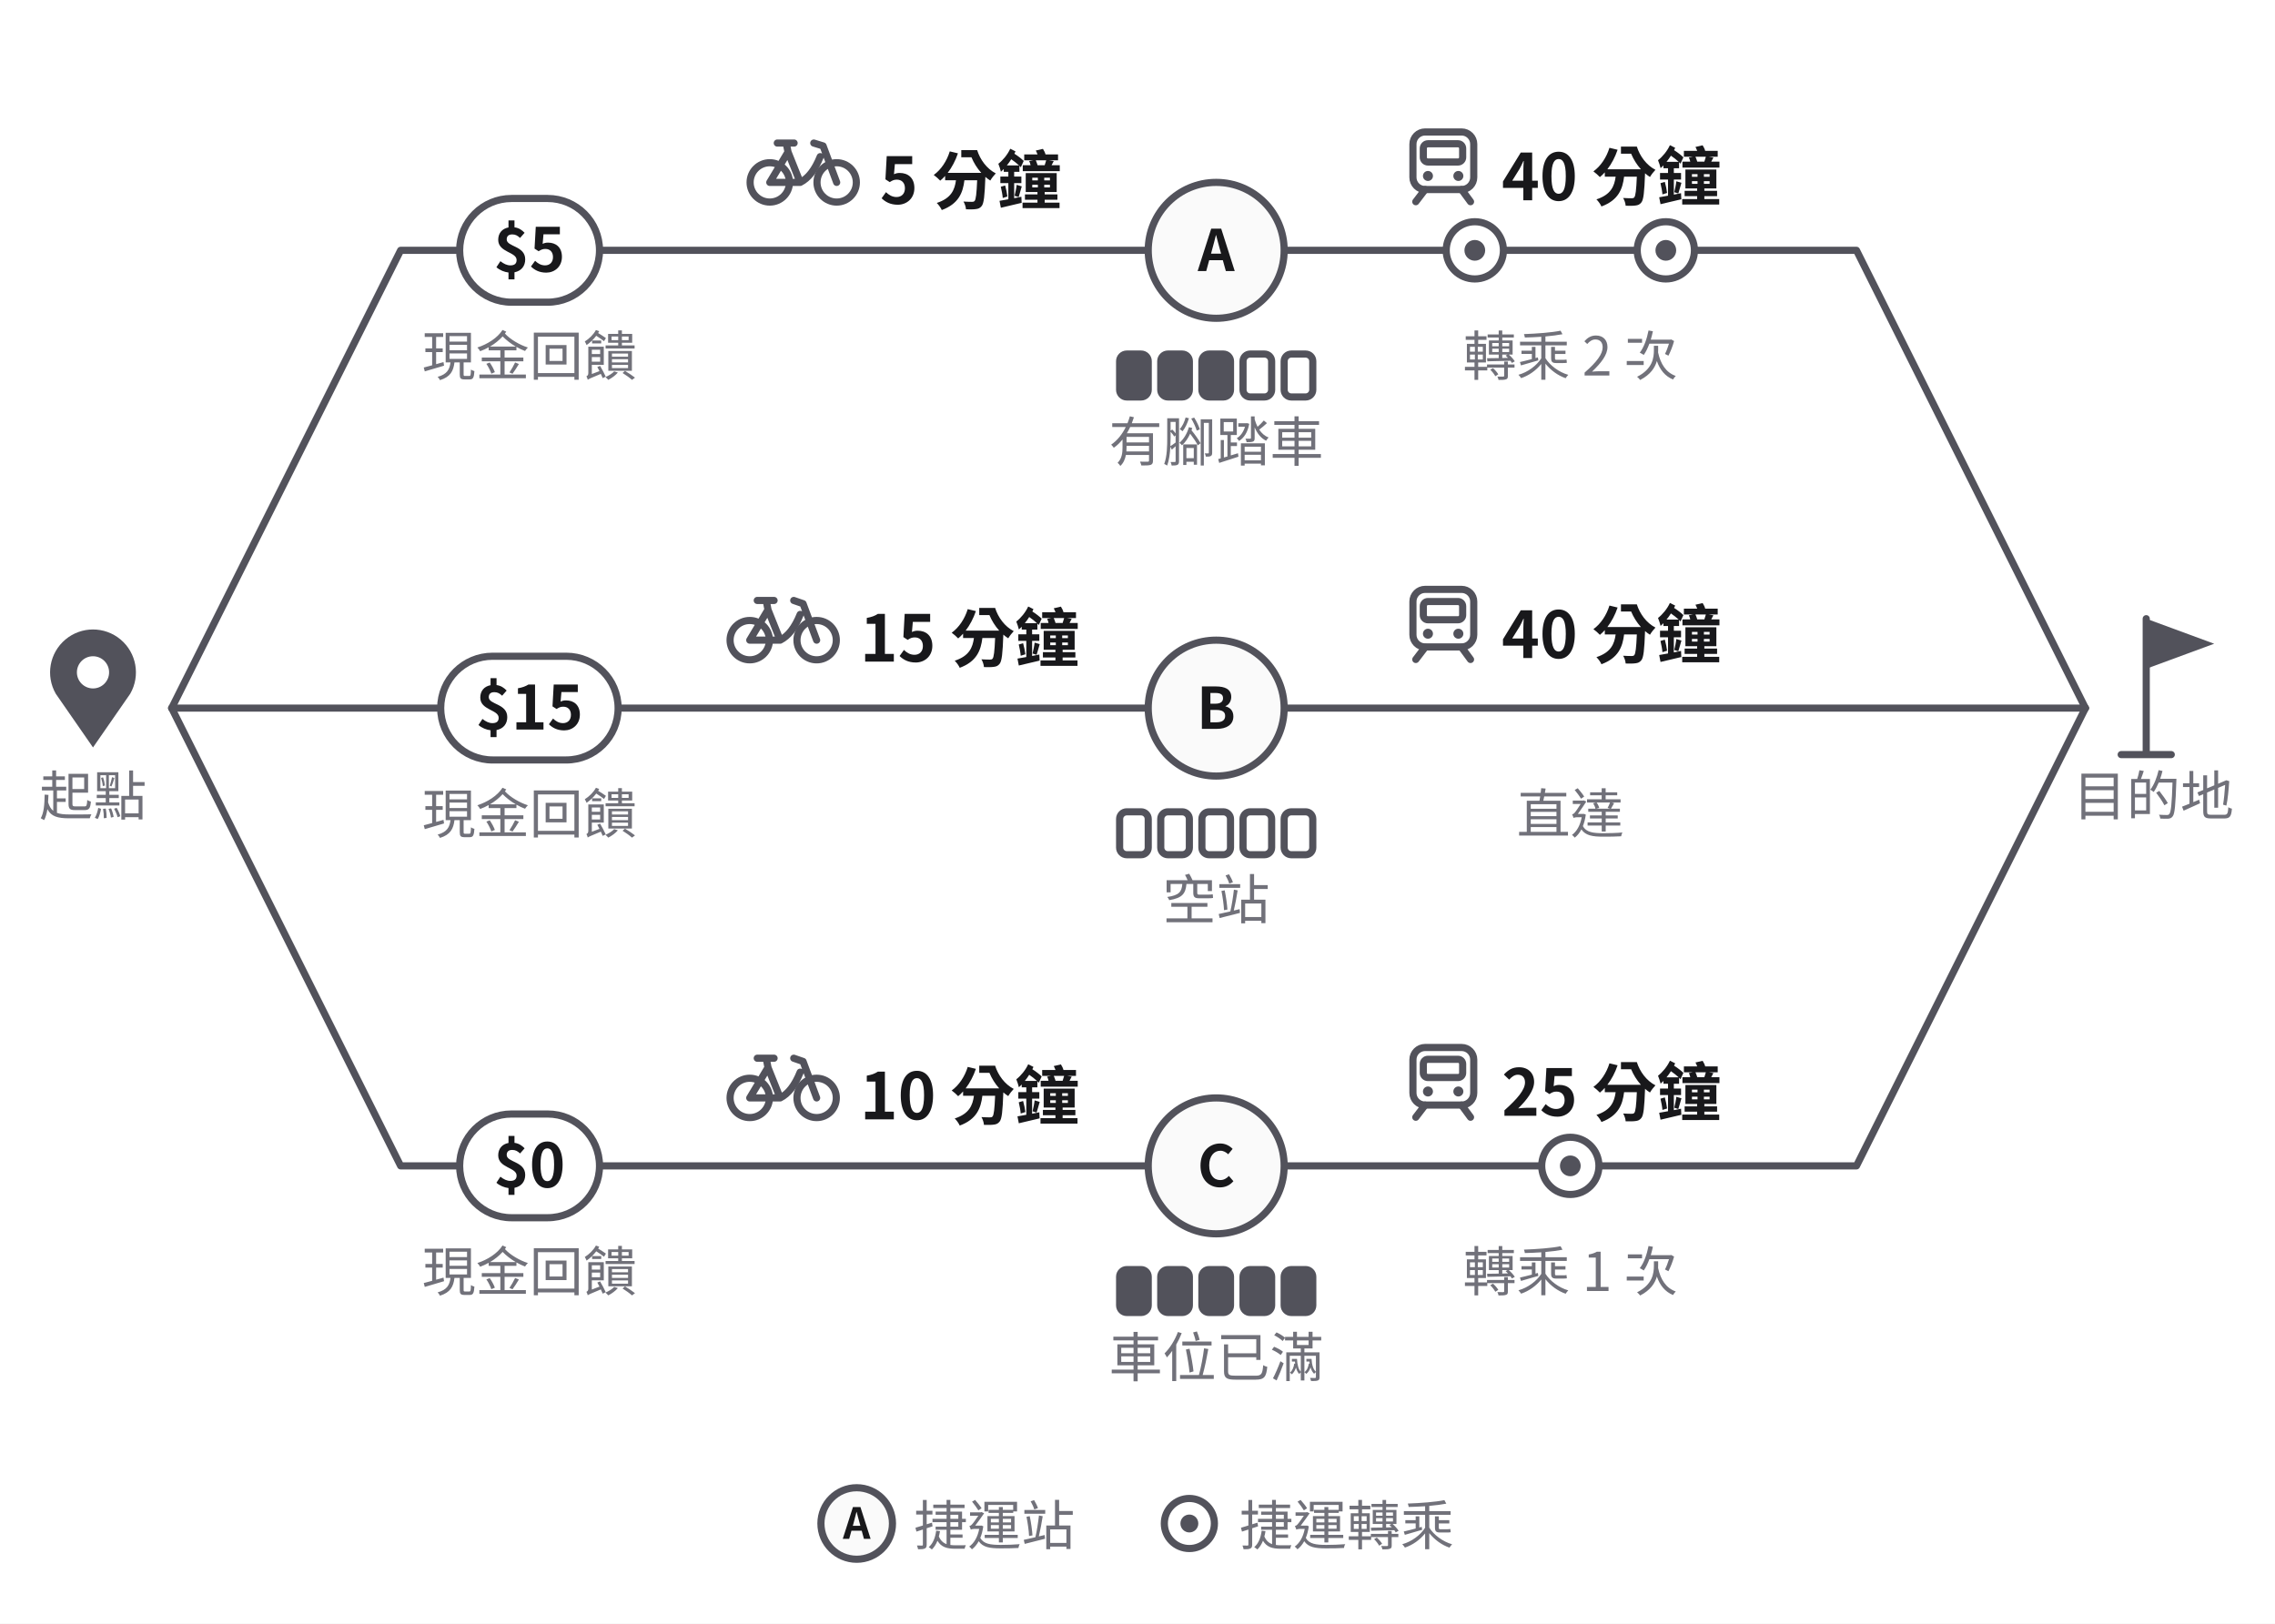
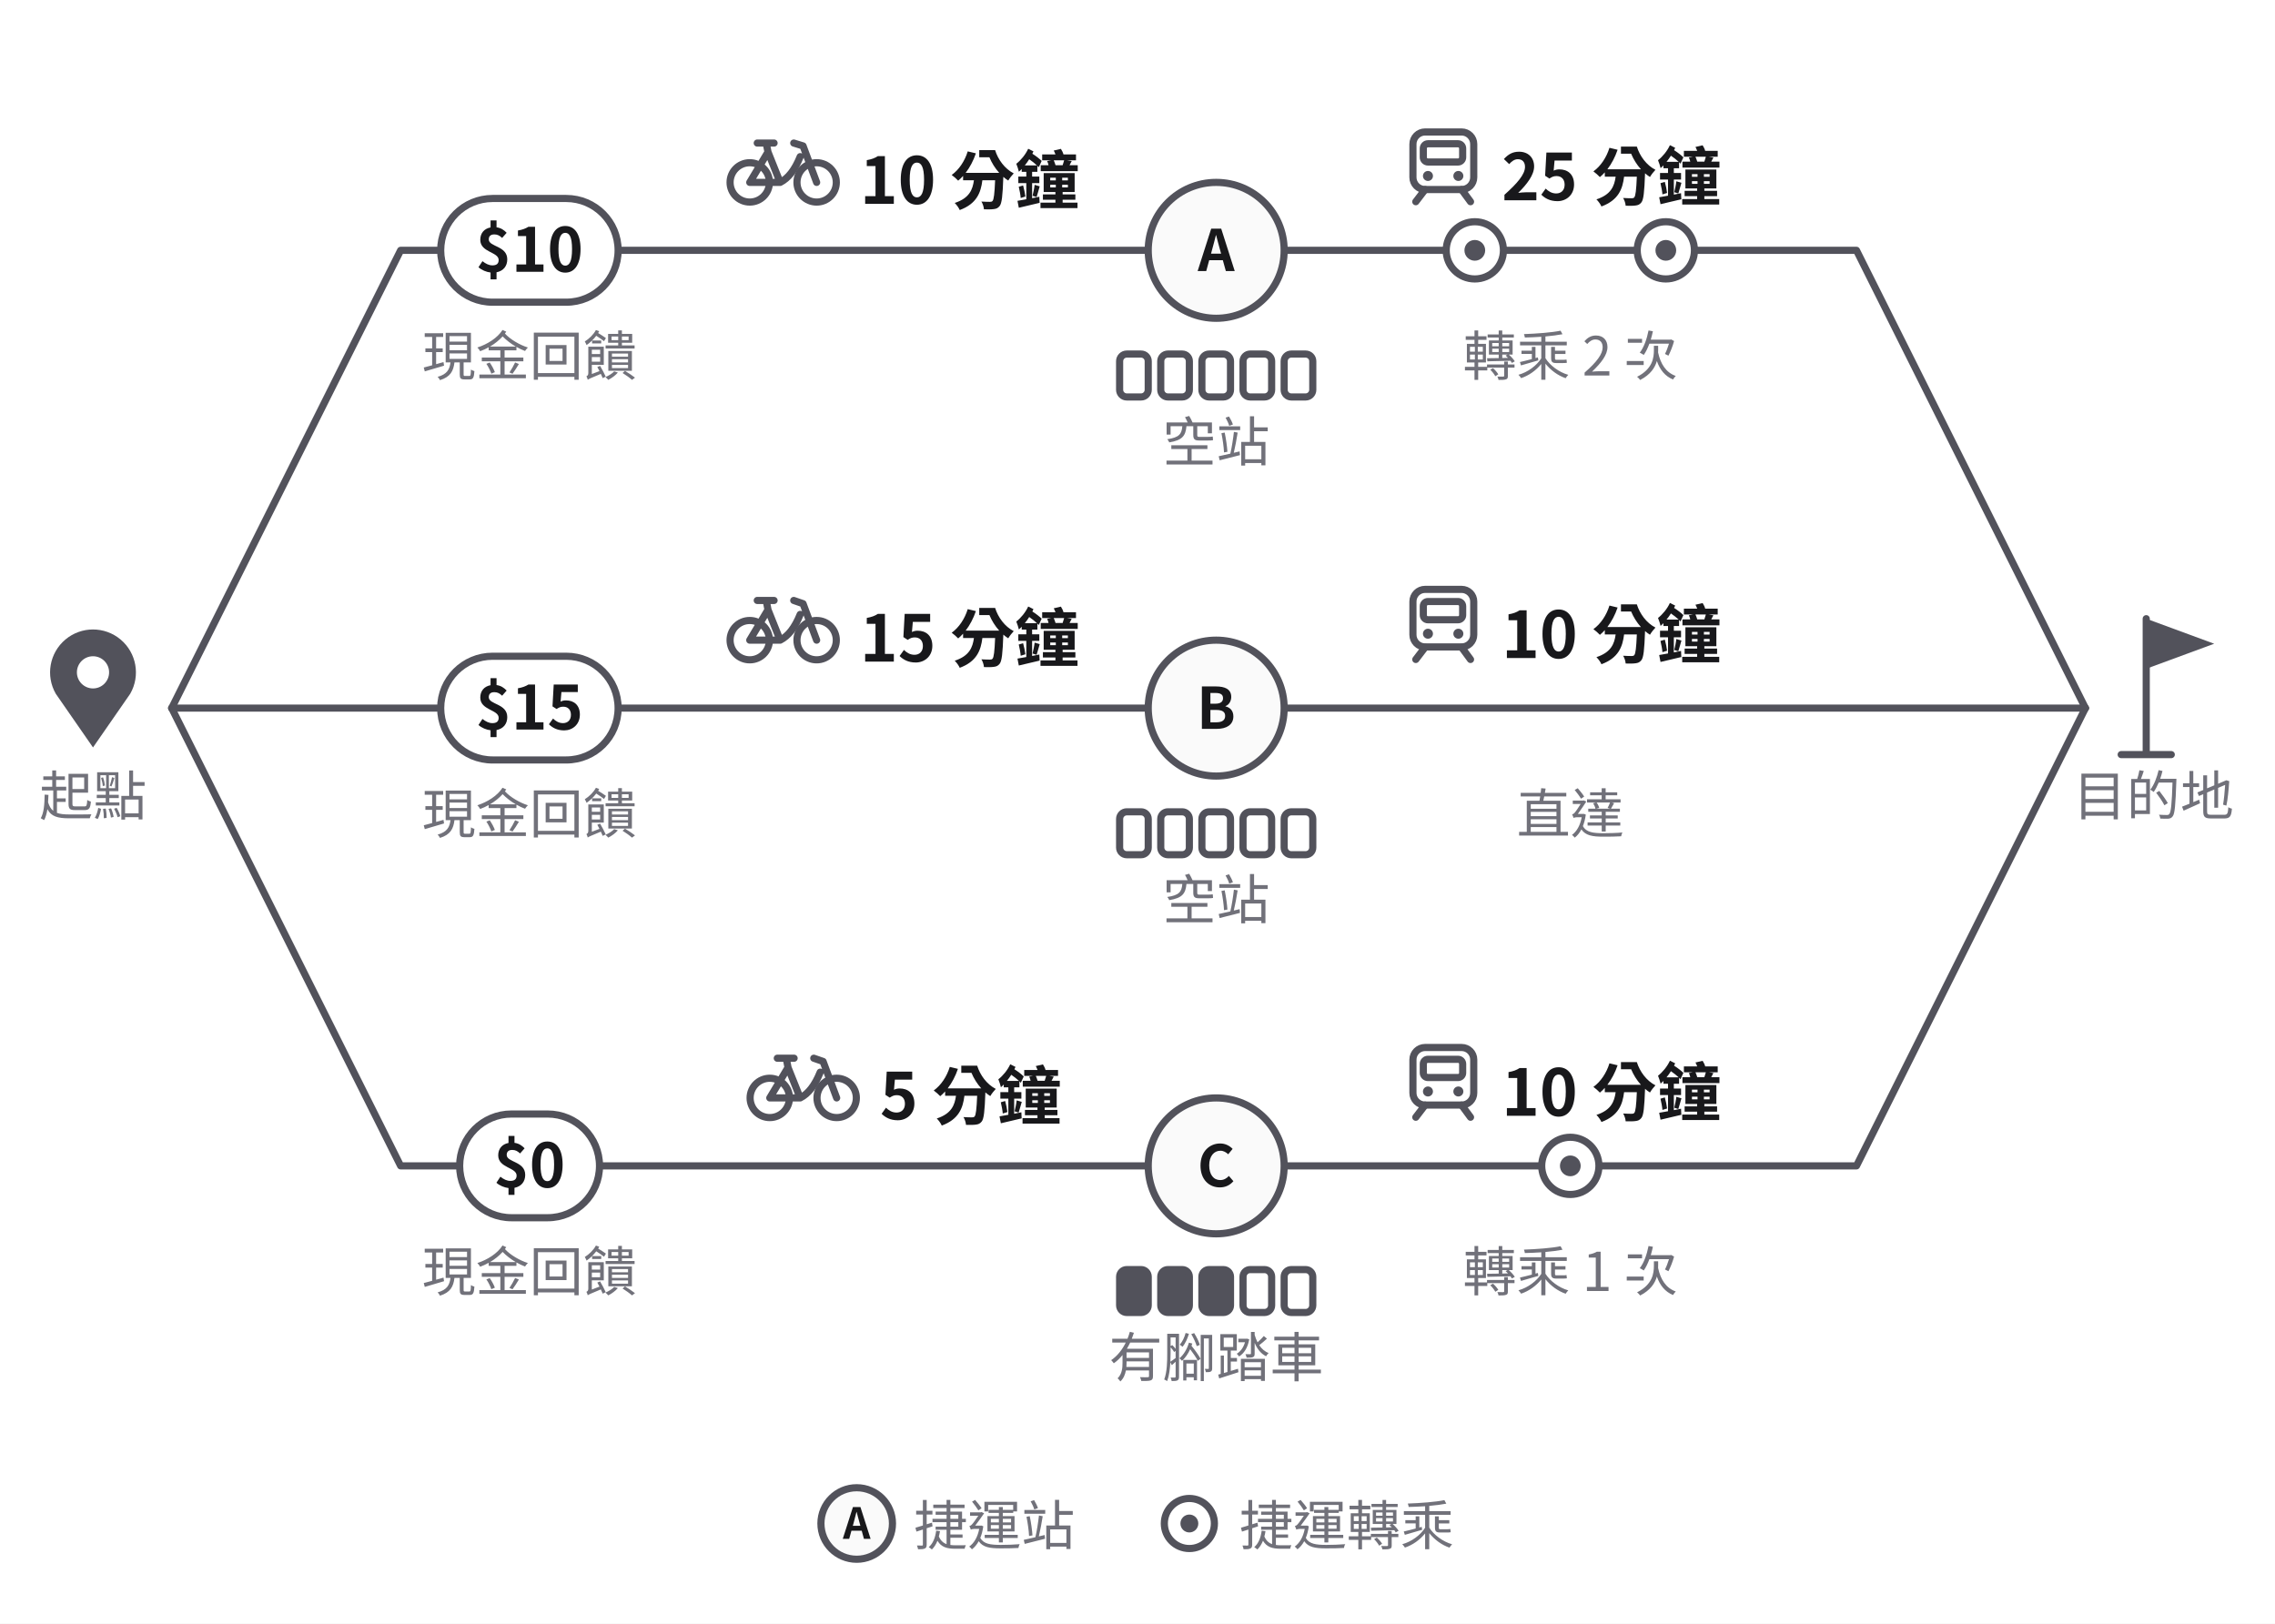
<svg xmlns="http://www.w3.org/2000/svg" viewBox="0 0 636 454" width="636" height="454" style="display:block;width:100%;max-width:480px;height:auto;margin:0 auto" role="img" aria-label="三條路線：騎腳踏車到捷運站，再搭捷運前往目的地">
  <style>.rs-bg{fill:#ffffff}.rs-tx{fill:#18181b}.rs-mu{fill:#71717a}.rs-ln{fill:none;stroke:#52525b}.rs-ink{fill:#52525b}.rs-paper{fill:#ffffff}.rs-box{fill:#ffffff;stroke:#52525b}.rs-band{fill:#fafafa;stroke:#52525b}.rs-slot{stroke:#52525b}</style>
  <rect width="636" height="454" class="rs-bg" />
  <g font-family="system-ui,-apple-system,'Segoe UI','Noto Sans TC','Noto Sans CJK TC','PingFang TC','Microsoft JhengHei',sans-serif">
    <g class="rs-ln" stroke-width="2" stroke-linejoin="round" stroke-linecap="round">
      <path d="M48.0,198.0 L112.0,70.0 L321.0,70.0" />
      <path d="M359.0,70.0 L519.0,70.0 L583.0,198.0" />
      <path d="M48.0,198.0 L112.0,198.0 L321.0,198.0" />
      <path d="M359.0,198.0 L519.0,198.0 L583.0,198.0" />
      <path d="M48.0,198.0 L112.0,326.0 L321.0,326.0" />
      <path d="M359.0,326.0 L519.0,326.0 L583.0,198.0" />
    </g>
-     <rect x="128.5" y="55.5" width="39.1" height="29.0" rx="14.5" class="rs-box" stroke-width="2" />
-     <text x="148.0" y="76.0" font-size="17" font-weight="600" class="rs-tx" text-anchor="middle">$5</text>
+     <rect x="123.2" y="55.5" width="49.6" height="29.0" rx="14.5" class="rs-box" stroke-width="2" />
+     <text x="148.0" y="76.0" font-size="17" font-weight="600" class="rs-tx" text-anchor="middle">$10</text>
    <text x="148.0" y="105.0" font-size="15" font-weight="500" class="rs-mu" text-anchor="middle">現金回饋</text>
    <g class="rs-ln" stroke-width="2" stroke-linecap="round" stroke-linejoin="round">
-       <circle cx="215.2" cy="51.0" r="5.5" />
-       <circle cx="233.9" cy="51.0" r="5.5" />
-       <path d="M215.2,51.0 L223.7,51.0 L220.3,42.5 Z M223.7,51.0 Q227.1,49.3 229.3,43.8 M230.1,40.8 L233.9,51.0 M220.3,42.5 L219.8,40.0 M217.3,40.0 L222.0,40.0 M230.1,40.8 L227.5,40.0" />
+       <circle cx="209.6" cy="51.0" r="5.5" />
+       <circle cx="228.3" cy="51.0" r="5.5" />
+       <path d="M209.6,51.0 L218.1,51.0 L214.7,42.5 Z M218.1,51.0 Q221.5,49.3 223.7,43.8 M224.5,40.8 L228.3,51.0 M214.7,42.5 L214.2,40.0 M211.7,40.0 L216.4,40.0 M224.5,40.8 L221.9,40.0" />
    </g>
-     <text x="246.0" y="57.0" font-size="18" font-weight="600" class="rs-tx" text-anchor="start">5 分鐘</text>
+     <text x="240.4" y="57.0" font-size="18" font-weight="600" class="rs-tx" text-anchor="start">10 分鐘</text>
    <g class="rs-ln" stroke-width="2" stroke-linecap="round" stroke-linejoin="round">
      <rect x="395.0" y="36.9" width="17.0" height="16.1" rx="3.4" />
      <rect x="397.9" y="40.2" width="11.0" height="5.1" rx="1.3" />
      <path d="M398.4,53.0 L395.8,56.4 M408.6,53.0 L411.1,56.4" />
    </g>
    <circle cx="399.2" cy="49.2" r="1.4" class="rs-ink" />
    <circle cx="407.7" cy="49.2" r="1.4" class="rs-ink" />
-     <text x="419.8" y="56.0" font-size="18" font-weight="600" class="rs-tx" text-anchor="start">40 分鐘</text>
+     <text x="419.8" y="56.0" font-size="18" font-weight="600" class="rs-tx" text-anchor="start">25 分鐘</text>
    <circle cx="412.3" cy="70.0" r="8.0" class="rs-box" stroke-width="2" />
    <circle cx="412.3" cy="70.0" r="2.9" class="rs-ink" />
    <circle cx="465.7" cy="70.0" r="8.0" class="rs-box" stroke-width="2" />
    <circle cx="465.7" cy="70.0" r="2.9" class="rs-ink" />
    <text x="439.0" y="105.0" font-size="15" font-weight="500" class="rs-mu" text-anchor="middle">轉乘 2 次</text>
    <circle cx="340.0" cy="70.0" r="19.0" class="rs-band" stroke-width="2" />
    <text x="340.0" y="75.8" font-size="16" font-weight="700" class="rs-tx" text-anchor="middle">A</text>
-     <rect x="313.0" y="99.0" width="8.0" height="12.0" rx="2" class="rs-slot rs-ink" stroke-width="2" />
-     <rect x="324.5" y="99.0" width="8.0" height="12.0" rx="2" class="rs-slot rs-ink" stroke-width="2" />
-     <rect x="336.0" y="99.0" width="8.0" height="12.0" rx="2" class="rs-slot rs-ink" stroke-width="2" />
+     <rect x="313.0" y="99.0" width="8.0" height="12.0" rx="2" class="rs-slot rs-paper" stroke-width="2" />
+     <rect x="324.5" y="99.0" width="8.0" height="12.0" rx="2" class="rs-slot rs-paper" stroke-width="2" />
+     <rect x="336.0" y="99.0" width="8.0" height="12.0" rx="2" class="rs-slot rs-paper" stroke-width="2" />
    <rect x="347.5" y="99.0" width="8.0" height="12.0" rx="2" class="rs-slot rs-paper" stroke-width="2" />
    <rect x="359.0" y="99.0" width="8.0" height="12.0" rx="2" class="rs-slot rs-paper" stroke-width="2" />
-     <text x="340.0" y="129.0" font-size="15" font-weight="500" class="rs-mu" text-anchor="middle">有腳踏車</text>
+     <text x="340.0" y="129.0" font-size="15" font-weight="500" class="rs-mu" text-anchor="middle">空站</text>
    <rect x="123.2" y="183.5" width="49.6" height="29.0" rx="14.5" class="rs-box" stroke-width="2" />
    <text x="148.0" y="204.0" font-size="17" font-weight="600" class="rs-tx" text-anchor="middle">$15</text>
    <text x="148.0" y="233.0" font-size="15" font-weight="500" class="rs-mu" text-anchor="middle">現金回饋</text>
    <g class="rs-ln" stroke-width="2" stroke-linecap="round" stroke-linejoin="round">
      <circle cx="209.6" cy="179.0" r="5.5" />
      <circle cx="228.3" cy="179.0" r="5.5" />
      <path d="M209.6,179.0 L218.1,179.0 L214.7,170.5 Z M218.1,179.0 Q221.5,177.3 223.7,171.8 M224.5,168.8 L228.3,179.0 M214.7,170.5 L214.2,167.9 M211.7,167.9 L216.4,167.9 M224.5,168.8 L221.9,167.9" />
    </g>
    <text x="240.4" y="185.0" font-size="18" font-weight="600" class="rs-tx" text-anchor="start">15 分鐘</text>
    <g class="rs-ln" stroke-width="2" stroke-linecap="round" stroke-linejoin="round">
      <rect x="395.0" y="164.8" width="17.0" height="16.1" rx="3.4" />
      <rect x="397.9" y="168.2" width="11.0" height="5.1" rx="1.3" />
      <path d="M398.4,181.0 L395.8,184.4 M408.6,181.0 L411.1,184.4" />
    </g>
    <circle cx="399.2" cy="177.2" r="1.4" class="rs-ink" />
    <circle cx="407.7" cy="177.2" r="1.4" class="rs-ink" />
-     <text x="419.8" y="184.0" font-size="18" font-weight="600" class="rs-tx" text-anchor="start">40 分鐘</text>
+     <text x="419.8" y="184.0" font-size="18" font-weight="600" class="rs-tx" text-anchor="start">10 分鐘</text>
    <text x="439.0" y="233.0" font-size="15" font-weight="500" class="rs-mu" text-anchor="middle">直達</text>
    <circle cx="340.0" cy="198.0" r="19.0" class="rs-band" stroke-width="2" />
    <text x="340.0" y="203.8" font-size="16" font-weight="700" class="rs-tx" text-anchor="middle">B</text>
    <rect x="313.0" y="227.0" width="8.0" height="12.0" rx="2" class="rs-slot rs-paper" stroke-width="2" />
    <rect x="324.5" y="227.0" width="8.0" height="12.0" rx="2" class="rs-slot rs-paper" stroke-width="2" />
    <rect x="336.0" y="227.0" width="8.0" height="12.0" rx="2" class="rs-slot rs-paper" stroke-width="2" />
    <rect x="347.5" y="227.0" width="8.0" height="12.0" rx="2" class="rs-slot rs-paper" stroke-width="2" />
    <rect x="359.0" y="227.0" width="8.0" height="12.0" rx="2" class="rs-slot rs-paper" stroke-width="2" />
    <text x="340.0" y="257.0" font-size="15" font-weight="500" class="rs-mu" text-anchor="middle">空站</text>
    <rect x="128.5" y="311.5" width="39.1" height="29.0" rx="14.5" class="rs-box" stroke-width="2" />
    <text x="148.0" y="332.0" font-size="17" font-weight="600" class="rs-tx" text-anchor="middle">$0</text>
    <text x="148.0" y="361.0" font-size="15" font-weight="500" class="rs-mu" text-anchor="middle">現金回饋</text>
    <g class="rs-ln" stroke-width="2" stroke-linecap="round" stroke-linejoin="round">
-       <circle cx="209.6" cy="307.0" r="5.5" />
-       <circle cx="228.3" cy="307.0" r="5.5" />
-       <path d="M209.6,307.0 L218.1,307.0 L214.7,298.5 Z M218.1,307.0 Q221.5,305.3 223.7,299.8 M224.5,296.8 L228.3,307.0 M214.7,298.5 L214.2,295.9 M211.7,295.9 L216.4,295.9 M224.5,296.8 L221.9,295.9" />
+       <circle cx="215.2" cy="307.0" r="5.5" />
+       <circle cx="233.9" cy="307.0" r="5.5" />
+       <path d="M215.2,307.0 L223.7,307.0 L220.3,298.5 Z M223.7,307.0 Q227.1,305.3 229.3,299.8 M230.1,296.8 L233.9,307.0 M220.3,298.5 L219.8,295.9 M217.3,295.9 L222.0,295.9 M230.1,296.8 L227.5,295.9" />
    </g>
-     <text x="240.4" y="313.0" font-size="18" font-weight="600" class="rs-tx" text-anchor="start">10 分鐘</text>
+     <text x="246.0" y="313.0" font-size="18" font-weight="600" class="rs-tx" text-anchor="start">5 分鐘</text>
    <g class="rs-ln" stroke-width="2" stroke-linecap="round" stroke-linejoin="round">
      <rect x="395.0" y="292.9" width="17.0" height="16.1" rx="3.4" />
      <rect x="397.9" y="296.2" width="11.0" height="5.1" rx="1.3" />
      <path d="M398.4,309.0 L395.8,312.4 M408.6,309.0 L411.1,312.4" />
    </g>
    <circle cx="399.2" cy="305.2" r="1.4" class="rs-ink" />
    <circle cx="407.7" cy="305.2" r="1.4" class="rs-ink" />
-     <text x="419.8" y="312.0" font-size="18" font-weight="600" class="rs-tx" text-anchor="start">25 分鐘</text>
+     <text x="419.8" y="312.0" font-size="18" font-weight="600" class="rs-tx" text-anchor="start">10 分鐘</text>
    <circle cx="439.0" cy="326.0" r="8.0" class="rs-box" stroke-width="2" />
    <circle cx="439.0" cy="326.0" r="2.9" class="rs-ink" />
    <text x="439.0" y="361.0" font-size="15" font-weight="500" class="rs-mu" text-anchor="middle">轉乘 1 次</text>
    <circle cx="340.0" cy="326.0" r="19.0" class="rs-band" stroke-width="2" />
    <text x="340.0" y="331.8" font-size="16" font-weight="700" class="rs-tx" text-anchor="middle">C</text>
    <rect x="313.0" y="355.0" width="8.0" height="12.0" rx="2" class="rs-slot rs-ink" stroke-width="2" />
    <rect x="324.5" y="355.0" width="8.0" height="12.0" rx="2" class="rs-slot rs-ink" stroke-width="2" />
    <rect x="336.0" y="355.0" width="8.0" height="12.0" rx="2" class="rs-slot rs-ink" stroke-width="2" />
-     <rect x="347.5" y="355.0" width="8.0" height="12.0" rx="2" class="rs-slot rs-ink" stroke-width="2" />
-     <rect x="359.0" y="355.0" width="8.0" height="12.0" rx="2" class="rs-slot rs-ink" stroke-width="2" />
-     <text x="340.0" y="385.0" font-size="15" font-weight="500" class="rs-mu" text-anchor="middle">車位已滿</text>
+     <rect x="347.5" y="355.0" width="8.0" height="12.0" rx="2" class="rs-slot rs-paper" stroke-width="2" />
+     <rect x="359.0" y="355.0" width="8.0" height="12.0" rx="2" class="rs-slot rs-paper" stroke-width="2" />
+     <text x="340.0" y="385.0" font-size="15" font-weight="500" class="rs-mu" text-anchor="middle">有腳踏車</text>
    <path d="M26.0,209.0 L15.6,194.0 A12 12 0 1 1 36.4,194.0 Z" class="rs-ink" />
    <circle cx="26.0" cy="188.0" r="4.5" class="rs-paper" />
    <text x="26.0" y="228.0" font-size="15" font-weight="500" class="rs-mu" text-anchor="middle">起點</text>
    <g class="rs-ln" stroke-width="2" stroke-linecap="round">
      <path d="M600.0,211.0 L600.0,173.0 M593.0,211.0 L607.0,211.0" />
    </g>
    <path d="M600.0,173.0 L619.0,180.0 L600.0,187.0 Z" class="rs-ink" />
    <text x="602.0" y="228.0" font-size="15" font-weight="500" class="rs-mu" text-anchor="middle">目的地</text>
    <circle cx="239.5" cy="426.0" r="10" class="rs-band" stroke-width="2" />
    <text x="239.5" y="430.3" font-size="12" font-weight="700" class="rs-tx" text-anchor="middle">A</text>
    <text x="255.5" y="432.0" font-size="15" font-weight="500" class="rs-mu" text-anchor="start">捷運站</text>
    <circle cx="332.5" cy="426.0" r="7.0" class="rs-box" stroke-width="2" />
    <circle cx="332.5" cy="426.0" r="2.5" class="rs-ink" />
    <text x="346.5" y="432.0" font-size="15" font-weight="500" class="rs-mu" text-anchor="start">捷運轉乘</text>
  </g>
</svg>
